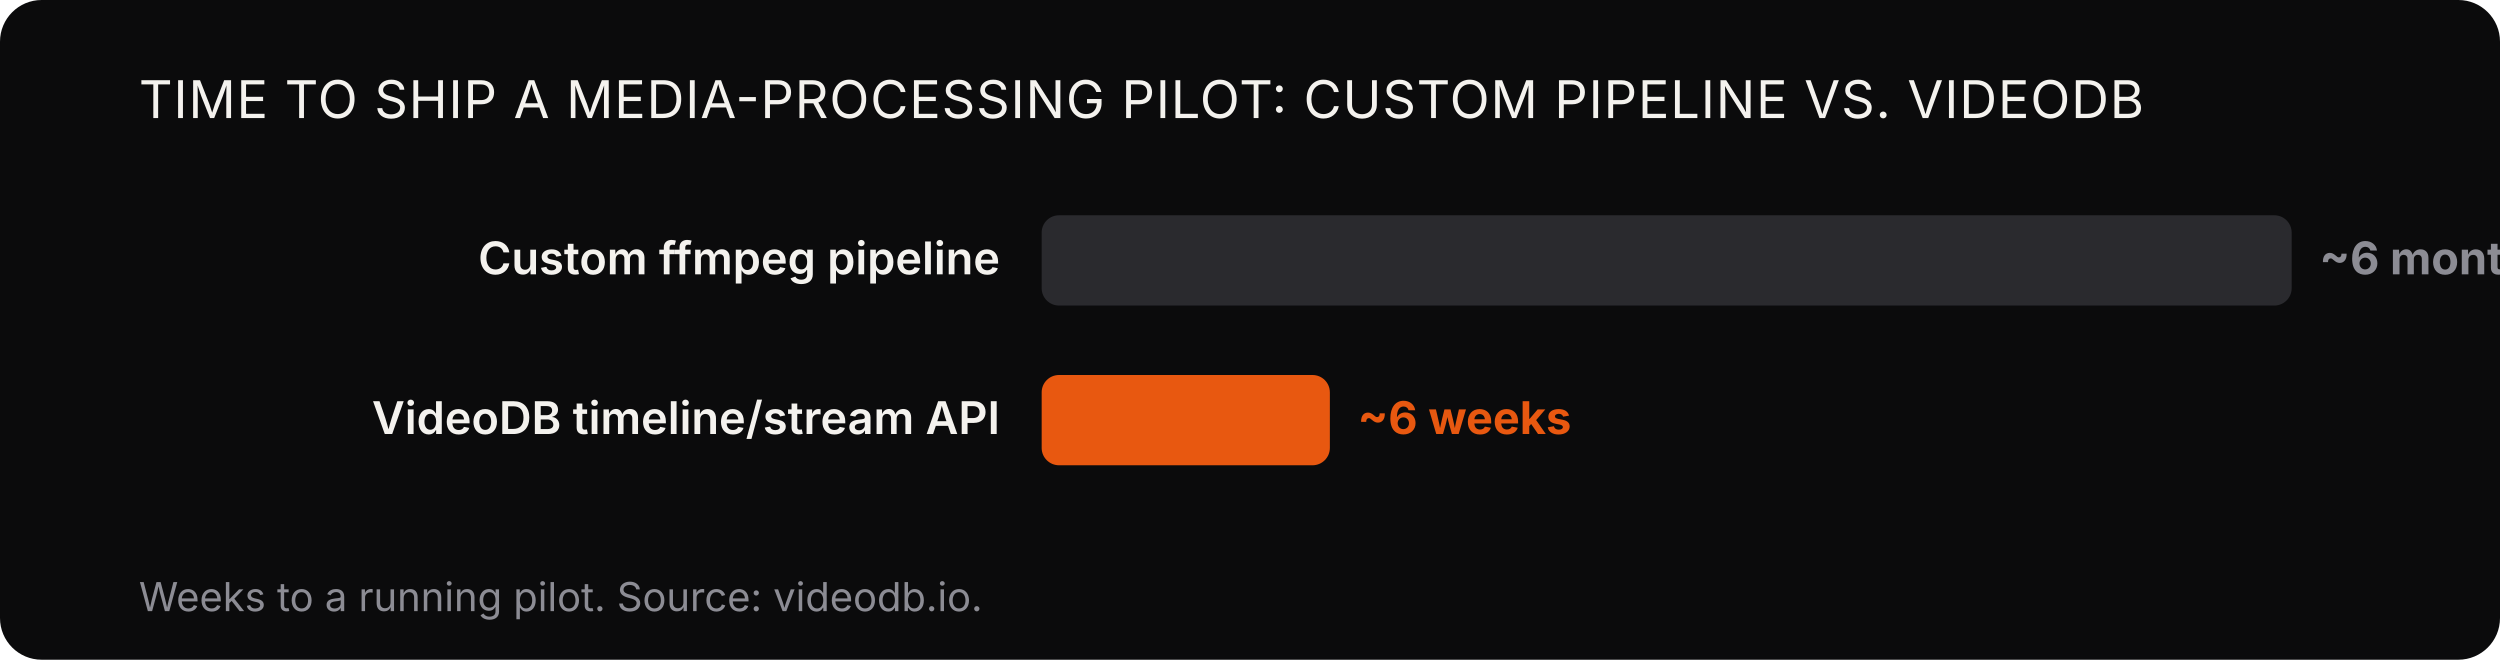
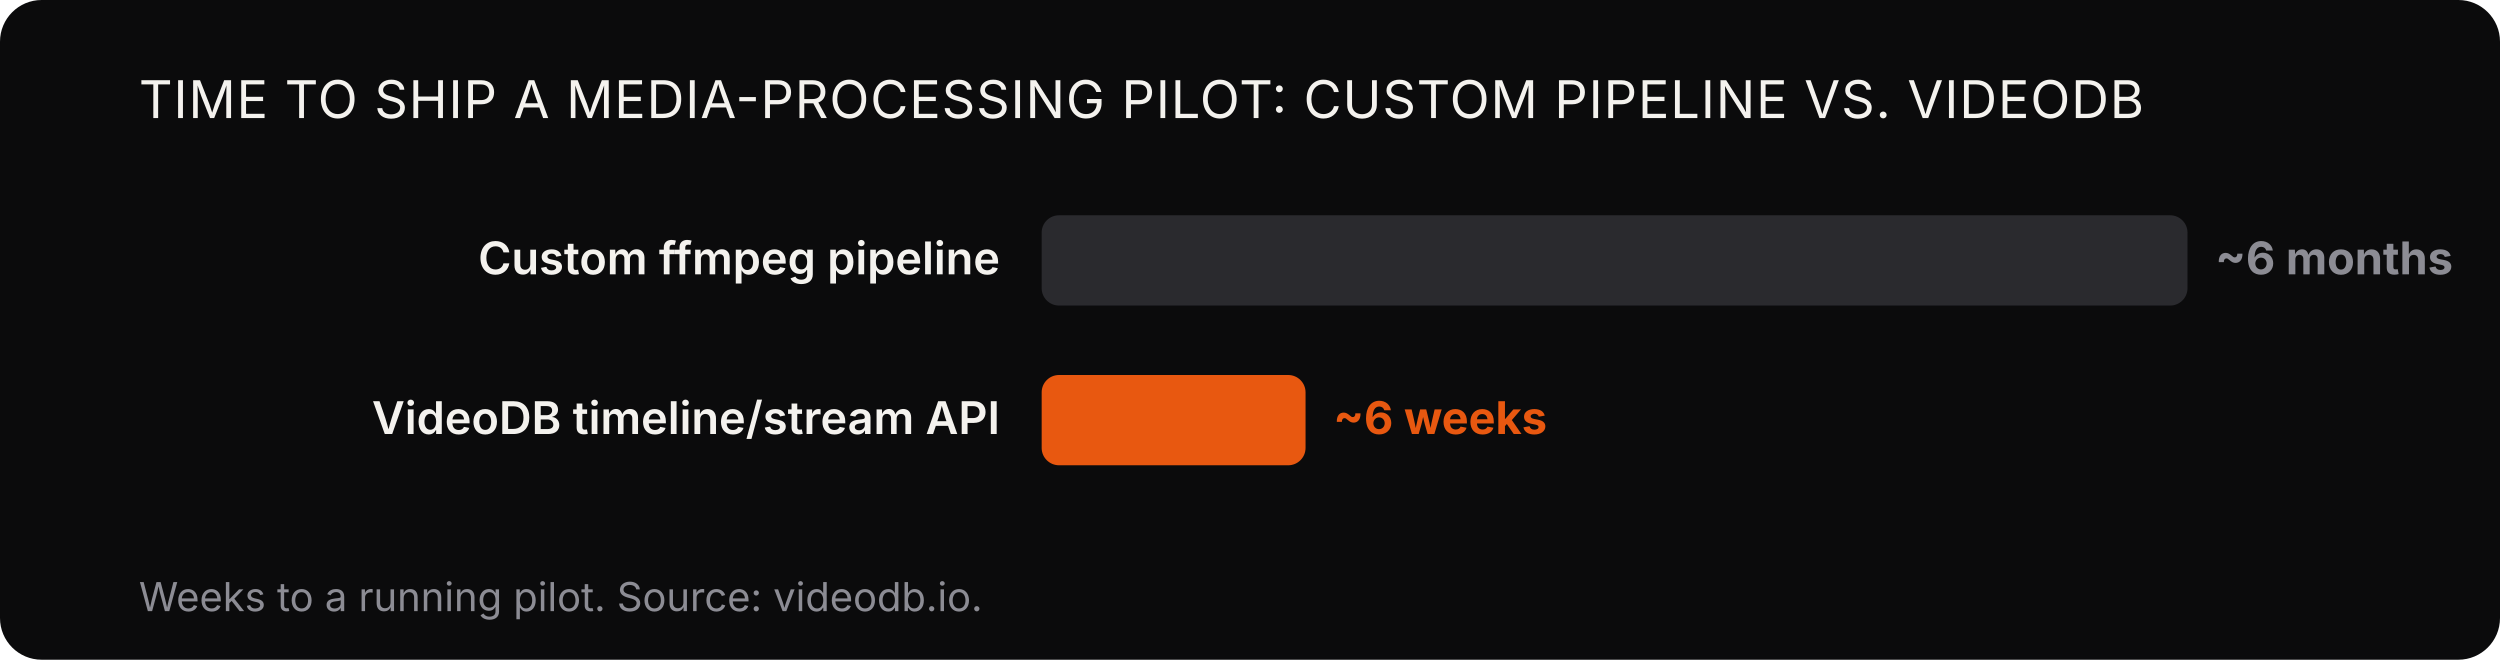
<svg xmlns="http://www.w3.org/2000/svg" viewBox="0 0 720 190" width="720" height="190" font-family="'Inter',system-ui,sans-serif">
  <rect width="720" height="190" rx="12" fill="#0B0B0C" />
  <text x="40" y="34" font-size="15" font-family="'Archivo Black','Inter',sans-serif" fill="#F4F2EE" letter-spacing=".02em">TIME TO SHIP A MEDIA-PROCESSING PILOT: CUSTOM PIPELINE VS. VIDEODB</text>
  <text x="288" y="79" font-size="13" font-weight="600" fill="#F4F2EE" text-anchor="end">Custom ffmpeg pipeline</text>
-   <rect x="300" y="62" width="360" height="26" rx="5" fill="#2A2A2E" />
-   <text x="668" y="79" font-size="13" font-weight="700" fill="#8C8C94" style="font-variant-numeric:tabular-nums">~6 months</text>
+   <rect x="300" y="62" width="330" height="26" rx="5" fill="#2A2A2E" />
+   <text x="638" y="79" font-size="13" font-weight="700" fill="#8C8C94" style="font-variant-numeric:tabular-nums">~6 months</text>
  <text x="288" y="125" font-size="13" font-weight="600" fill="#F4F2EE" text-anchor="end">VideoDB timeline/stream API</text>
-   <rect x="300" y="108" width="83" height="26" rx="5" fill="#E85810" />
-   <text x="391" y="125" font-size="13" font-weight="700" fill="#E85810" style="font-variant-numeric:tabular-nums">~6 weeks</text>
+   <rect x="300" y="108" width="76" height="26" rx="5" fill="#E85810" />
+   <text x="384" y="125" font-size="13" font-weight="700" fill="#E85810" style="font-variant-numeric:tabular-nums">~6 weeks</text>
  <text x="40" y="176" font-size="11.5" fill="#8C8C94">Weeks to a running pilot. Source: videodb.io.</text>
</svg>
